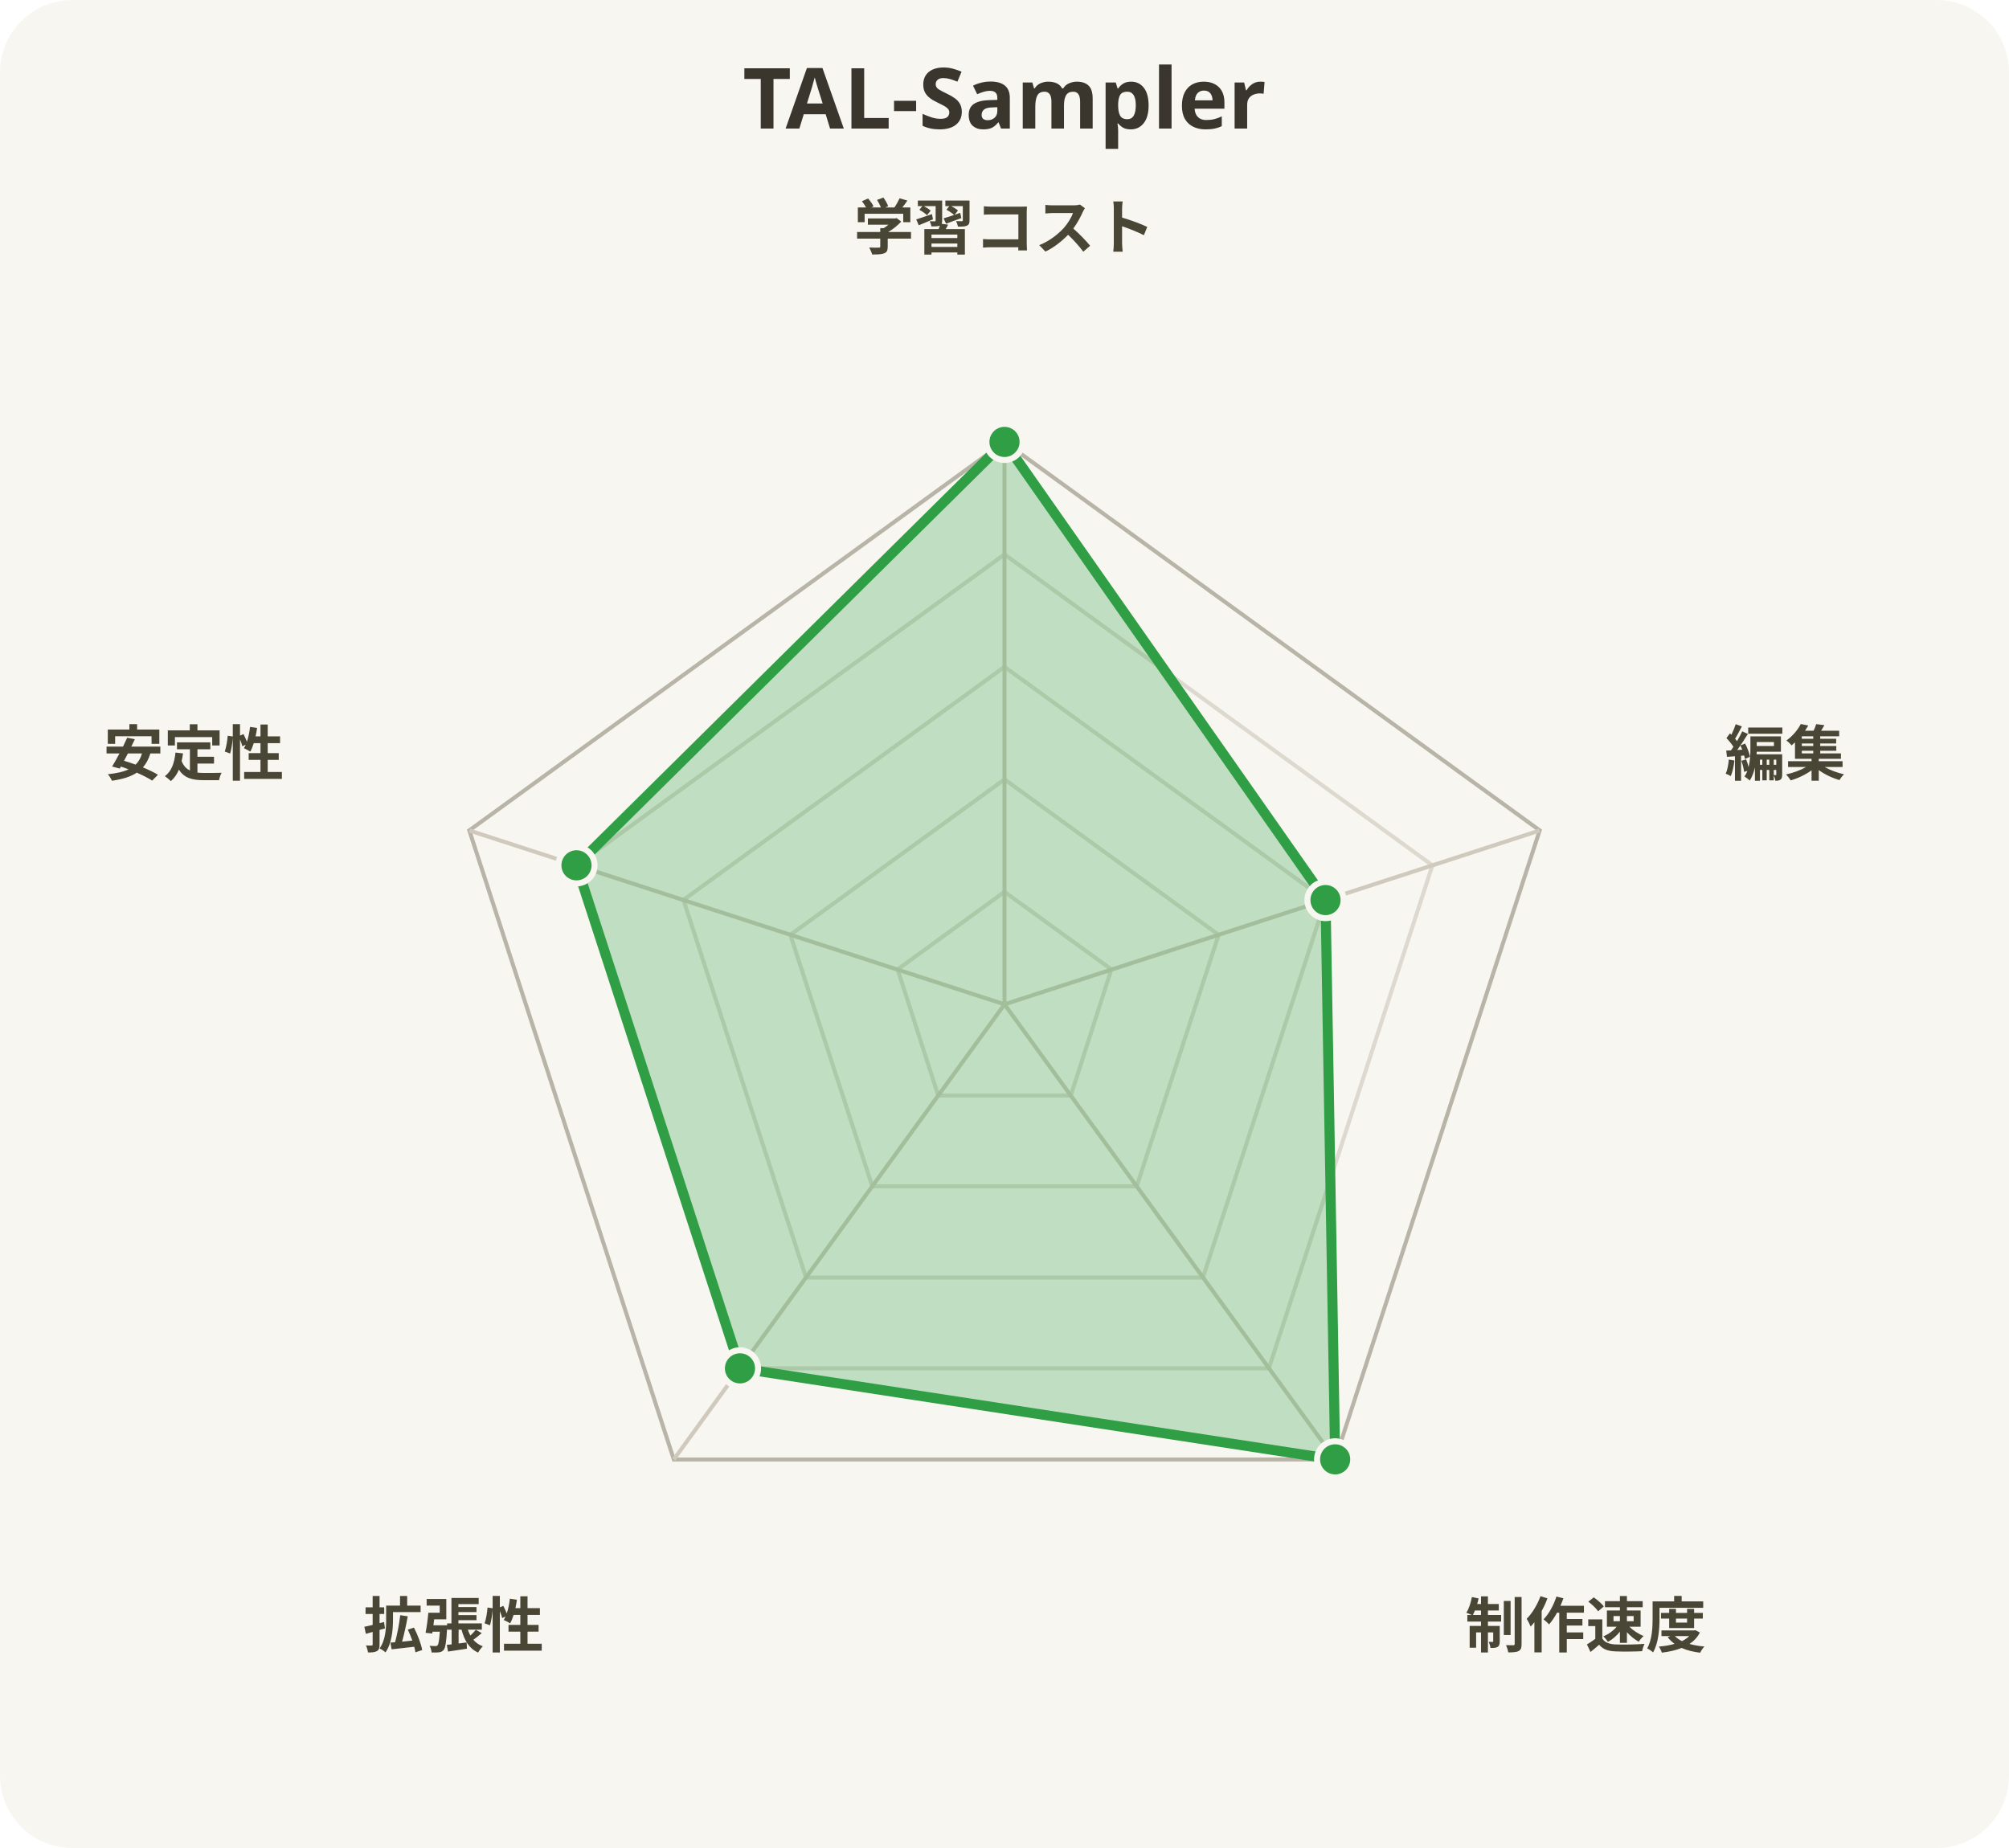
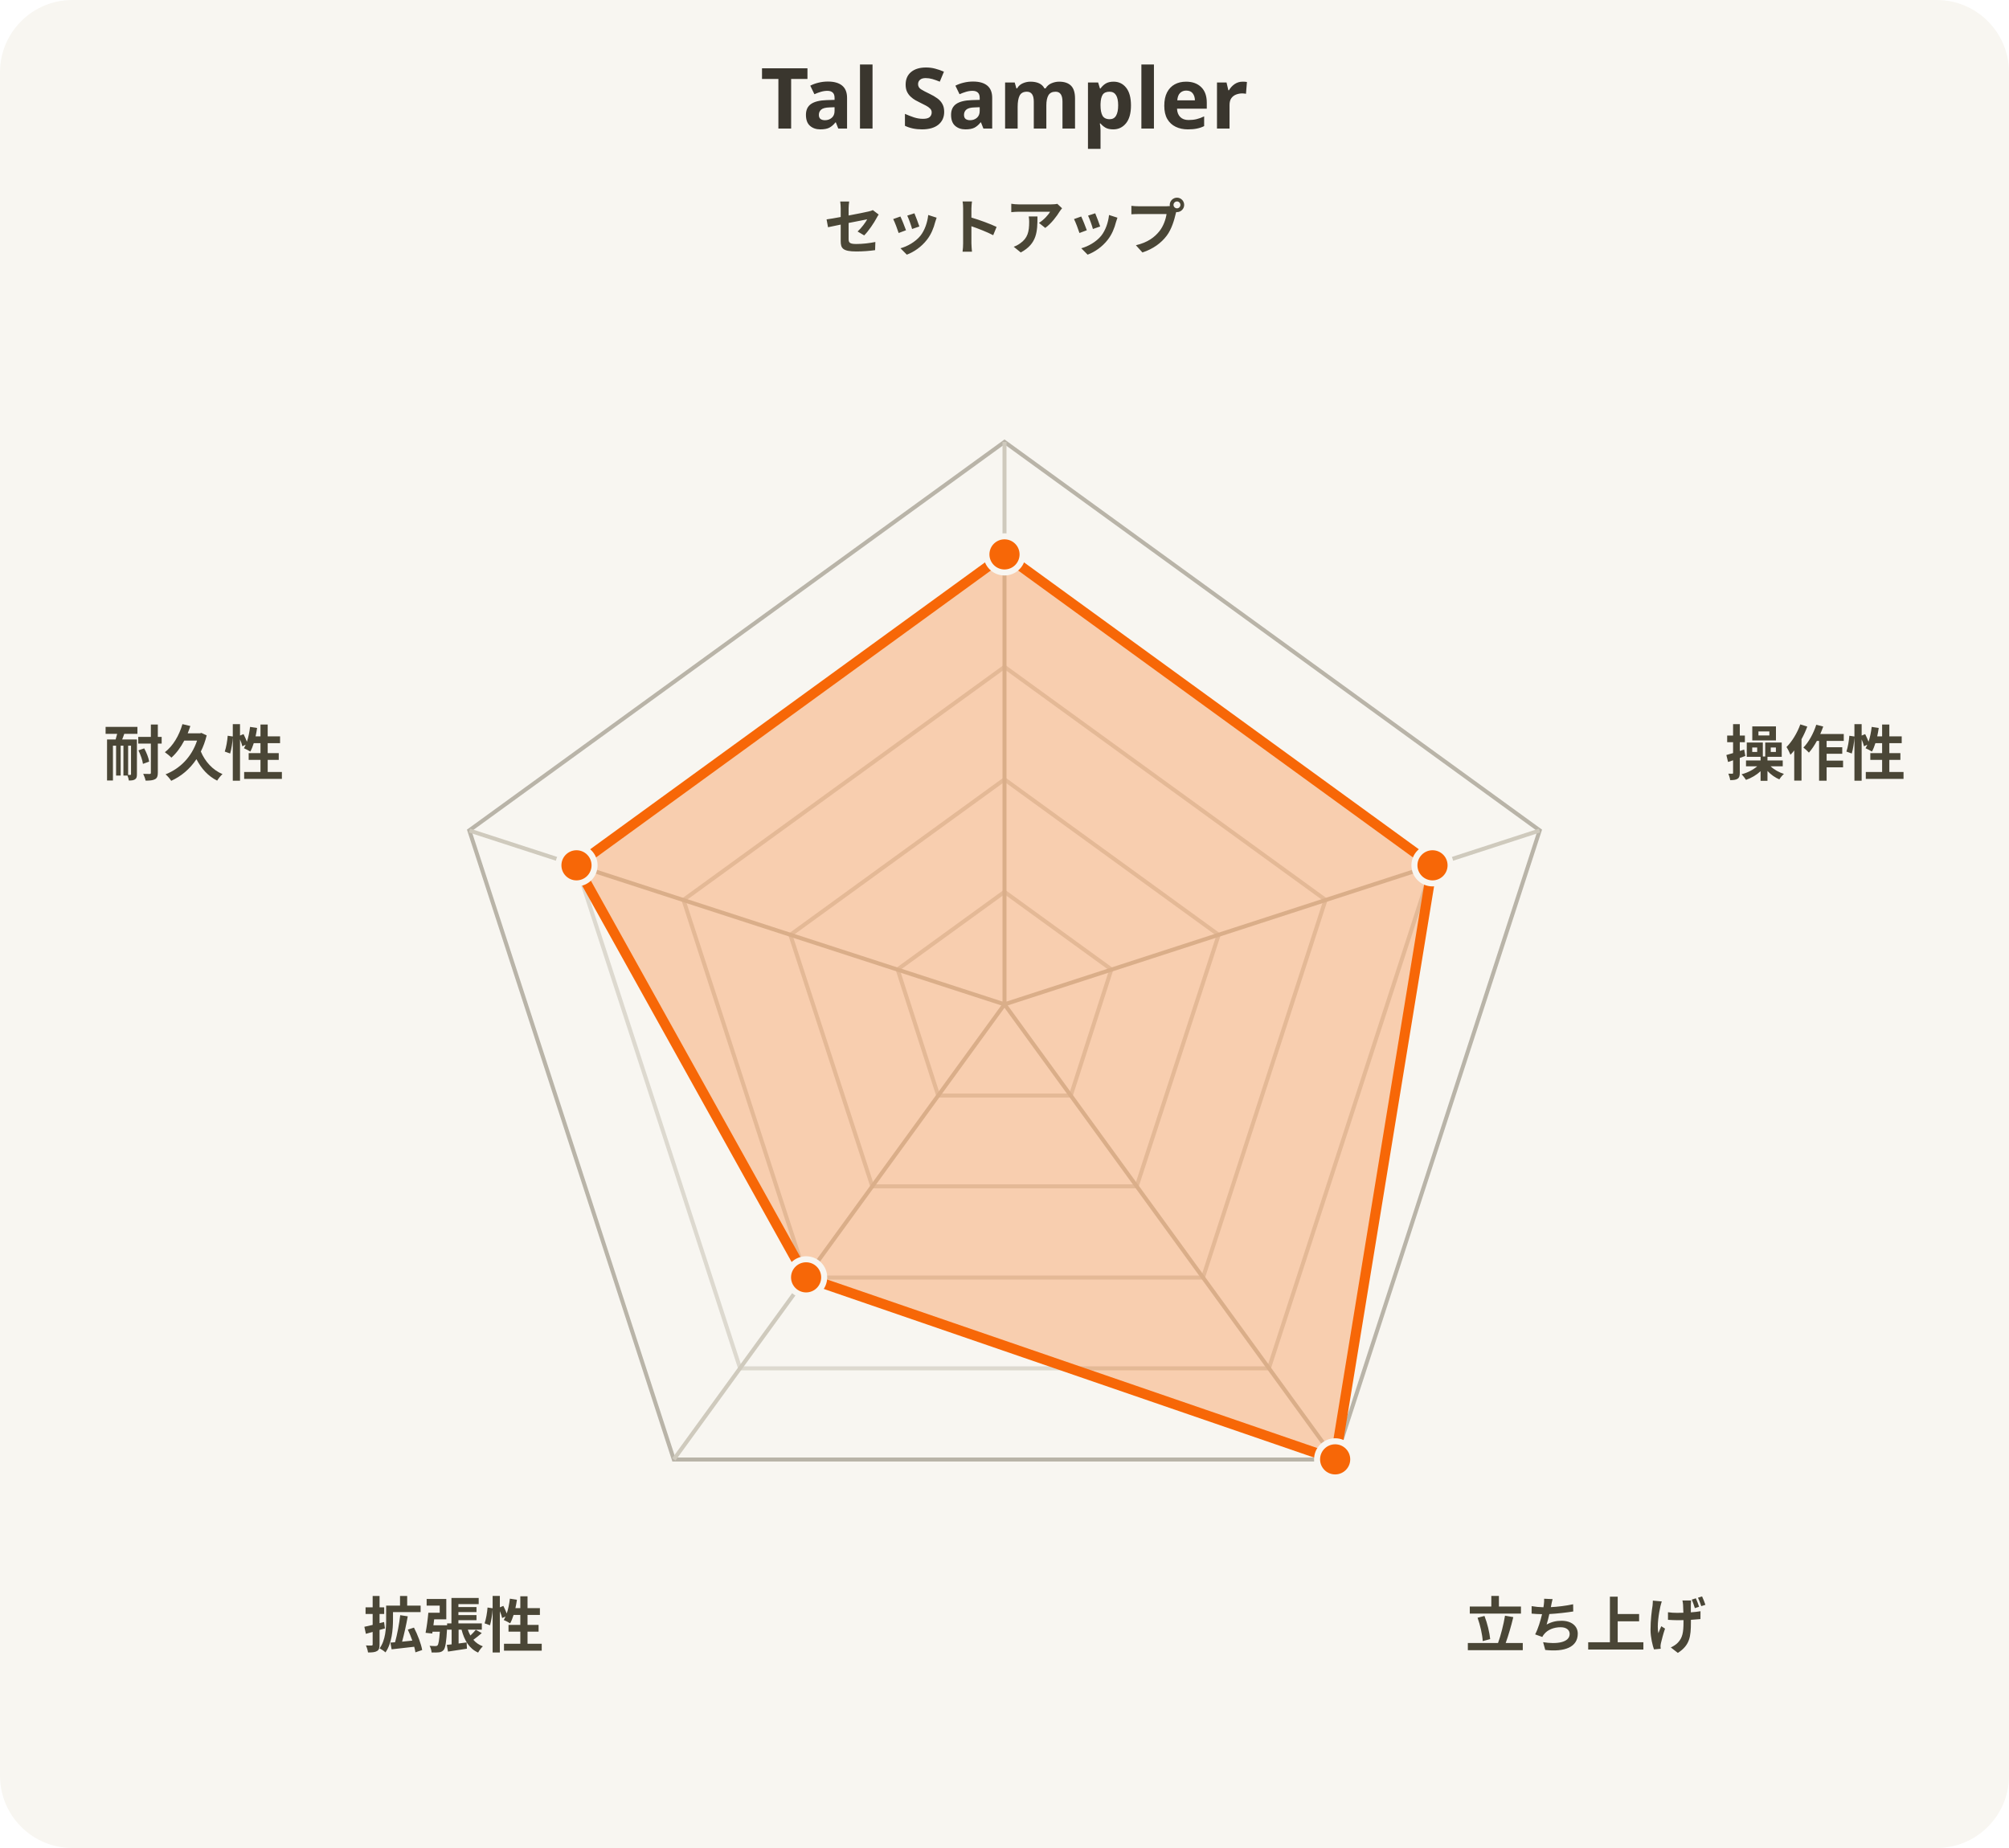
<svg xmlns="http://www.w3.org/2000/svg" viewBox="0 0 500 460" font-family="'Hiragino Sans','Noto Sans JP',sans-serif">
  <rect x="0" y="0" width="500" height="460" rx="18" fill="#F8F6F1" />
-   <text x="250" y="32" text-anchor="middle" font-size="21" font-weight="700" fill="#3A362E">TAL-Sampler</text>
+   <text x="250" y="32" text-anchor="middle" font-size="21" font-weight="700" fill="#3A362E">Tal Sampler</text>
  <polygon points="250.0,222.0 276.6,241.3 266.5,272.7 233.5,272.7 223.4,241.3 " fill="none" stroke="#DDD9CF" stroke-width="1" />
  <polygon points="250.0,194.0 303.3,232.7 282.9,295.3 217.1,295.3 196.7,232.7 " fill="none" stroke="#DDD9CF" stroke-width="1" />
  <polygon points="250.0,166.0 329.9,224.0 299.4,318.0 200.6,318.0 170.1,224.0 " fill="none" stroke="#DDD9CF" stroke-width="1" />
  <polygon points="250.0,138.0 356.5,215.4 315.8,340.6 184.2,340.6 143.5,215.4 " fill="none" stroke="#DDD9CF" stroke-width="1" />
  <polygon points="250.0,110.0 383.2,206.7 332.3,363.3 167.7,363.3 116.8,206.7 " fill="none" stroke="#B9B4A8" stroke-width="1" />
  <line x1="250" y1="250" x2="250" y2="110" stroke="#CFCABD" stroke-width="1" />
  <line x1="250" y1="250" x2="383.154" y2="206.74" stroke="#CFCABD" stroke-width="1" />
  <line x1="250" y1="250" x2="332.292" y2="363.26" stroke="#CFCABD" stroke-width="1" />
  <line x1="250" y1="250" x2="167.708" y2="363.26" stroke="#CFCABD" stroke-width="1" />
  <line x1="250" y1="250" x2="116.846" y2="206.74" stroke="#CFCABD" stroke-width="1" />
-   <text x="250" y="62" text-anchor="middle" font-size="15" font-weight="600" fill="#4A4636">学習コスト</text>
-   <text x="429.296" y="192.998" text-anchor="start" font-size="15" font-weight="600" fill="#4A4636">編集</text>
-   <text x="364.628" y="410.002" text-anchor="start" font-size="15" font-weight="600" fill="#4A4636">制作速度</text>
+   <text x="250" y="62" text-anchor="middle" font-size="15" font-weight="600" fill="#4A4636">セットアップ</text>
+   <text x="429.296" y="192.998" text-anchor="start" font-size="15" font-weight="600" fill="#4A4636">操作性</text>
+   <text x="364.628" y="410.002" text-anchor="start" font-size="15" font-weight="600" fill="#4A4636">立ち上げ</text>
  <text x="135.372" y="410.002" text-anchor="end" font-size="15" font-weight="600" fill="#4A4636">拡張性</text>
-   <text x="70.704" y="192.998" text-anchor="end" font-size="15" font-weight="600" fill="#4A4636">安定性</text>
-   <polygon points="250.0,110.0 329.9,224.0 332.3,363.3 184.2,340.6 143.5,215.4 " fill="#2F9E44" fill-opacity="0.28" stroke="#2F9E44" stroke-width="2.5" stroke-linejoin="round" />
-   <circle cx="250" cy="110" r="4.5" fill="#2F9E44" stroke="#F8F6F1" stroke-width="1.5" />
-   <circle cx="329.892" cy="224.044" r="4.5" fill="#2F9E44" stroke="#F8F6F1" stroke-width="1.5" />
-   <circle cx="332.292" cy="363.26" r="4.5" fill="#2F9E44" stroke="#F8F6F1" stroke-width="1.5" />
-   <circle cx="184.166" cy="340.608" r="4.5" fill="#2F9E44" stroke="#F8F6F1" stroke-width="1.5" />
-   <circle cx="143.477" cy="215.392" r="4.5" fill="#2F9E44" stroke="#F8F6F1" stroke-width="1.5" />
+   <text x="70.704" y="192.998" text-anchor="end" font-size="15" font-weight="600" fill="#4A4636">耐久性</text>
+   <polygon points="250.0,138.0 356.5,215.4 332.3,363.3 200.6,318.0 143.5,215.4" fill="#F76707" fill-opacity="0.28" stroke="#F76707" stroke-width="2.5" stroke-linejoin="round" />
+   <circle cx="250" cy="138" r="4.5" fill="#F76707" stroke="#F8F6F1" stroke-width="1.5" />
+   <circle cx="356.523" cy="215.392" r="4.5" fill="#F76707" stroke="#F8F6F1" stroke-width="1.5" />
+   <circle cx="332.292" cy="363.26" r="4.5" fill="#F76707" stroke="#F8F6F1" stroke-width="1.5" />
+   <circle cx="200.625" cy="317.956" r="4.5" fill="#F76707" stroke="#F8F6F1" stroke-width="1.5" />
+   <circle cx="143.477" cy="215.392" r="4.5" fill="#F76707" stroke="#F8F6F1" stroke-width="1.5" />
</svg>
